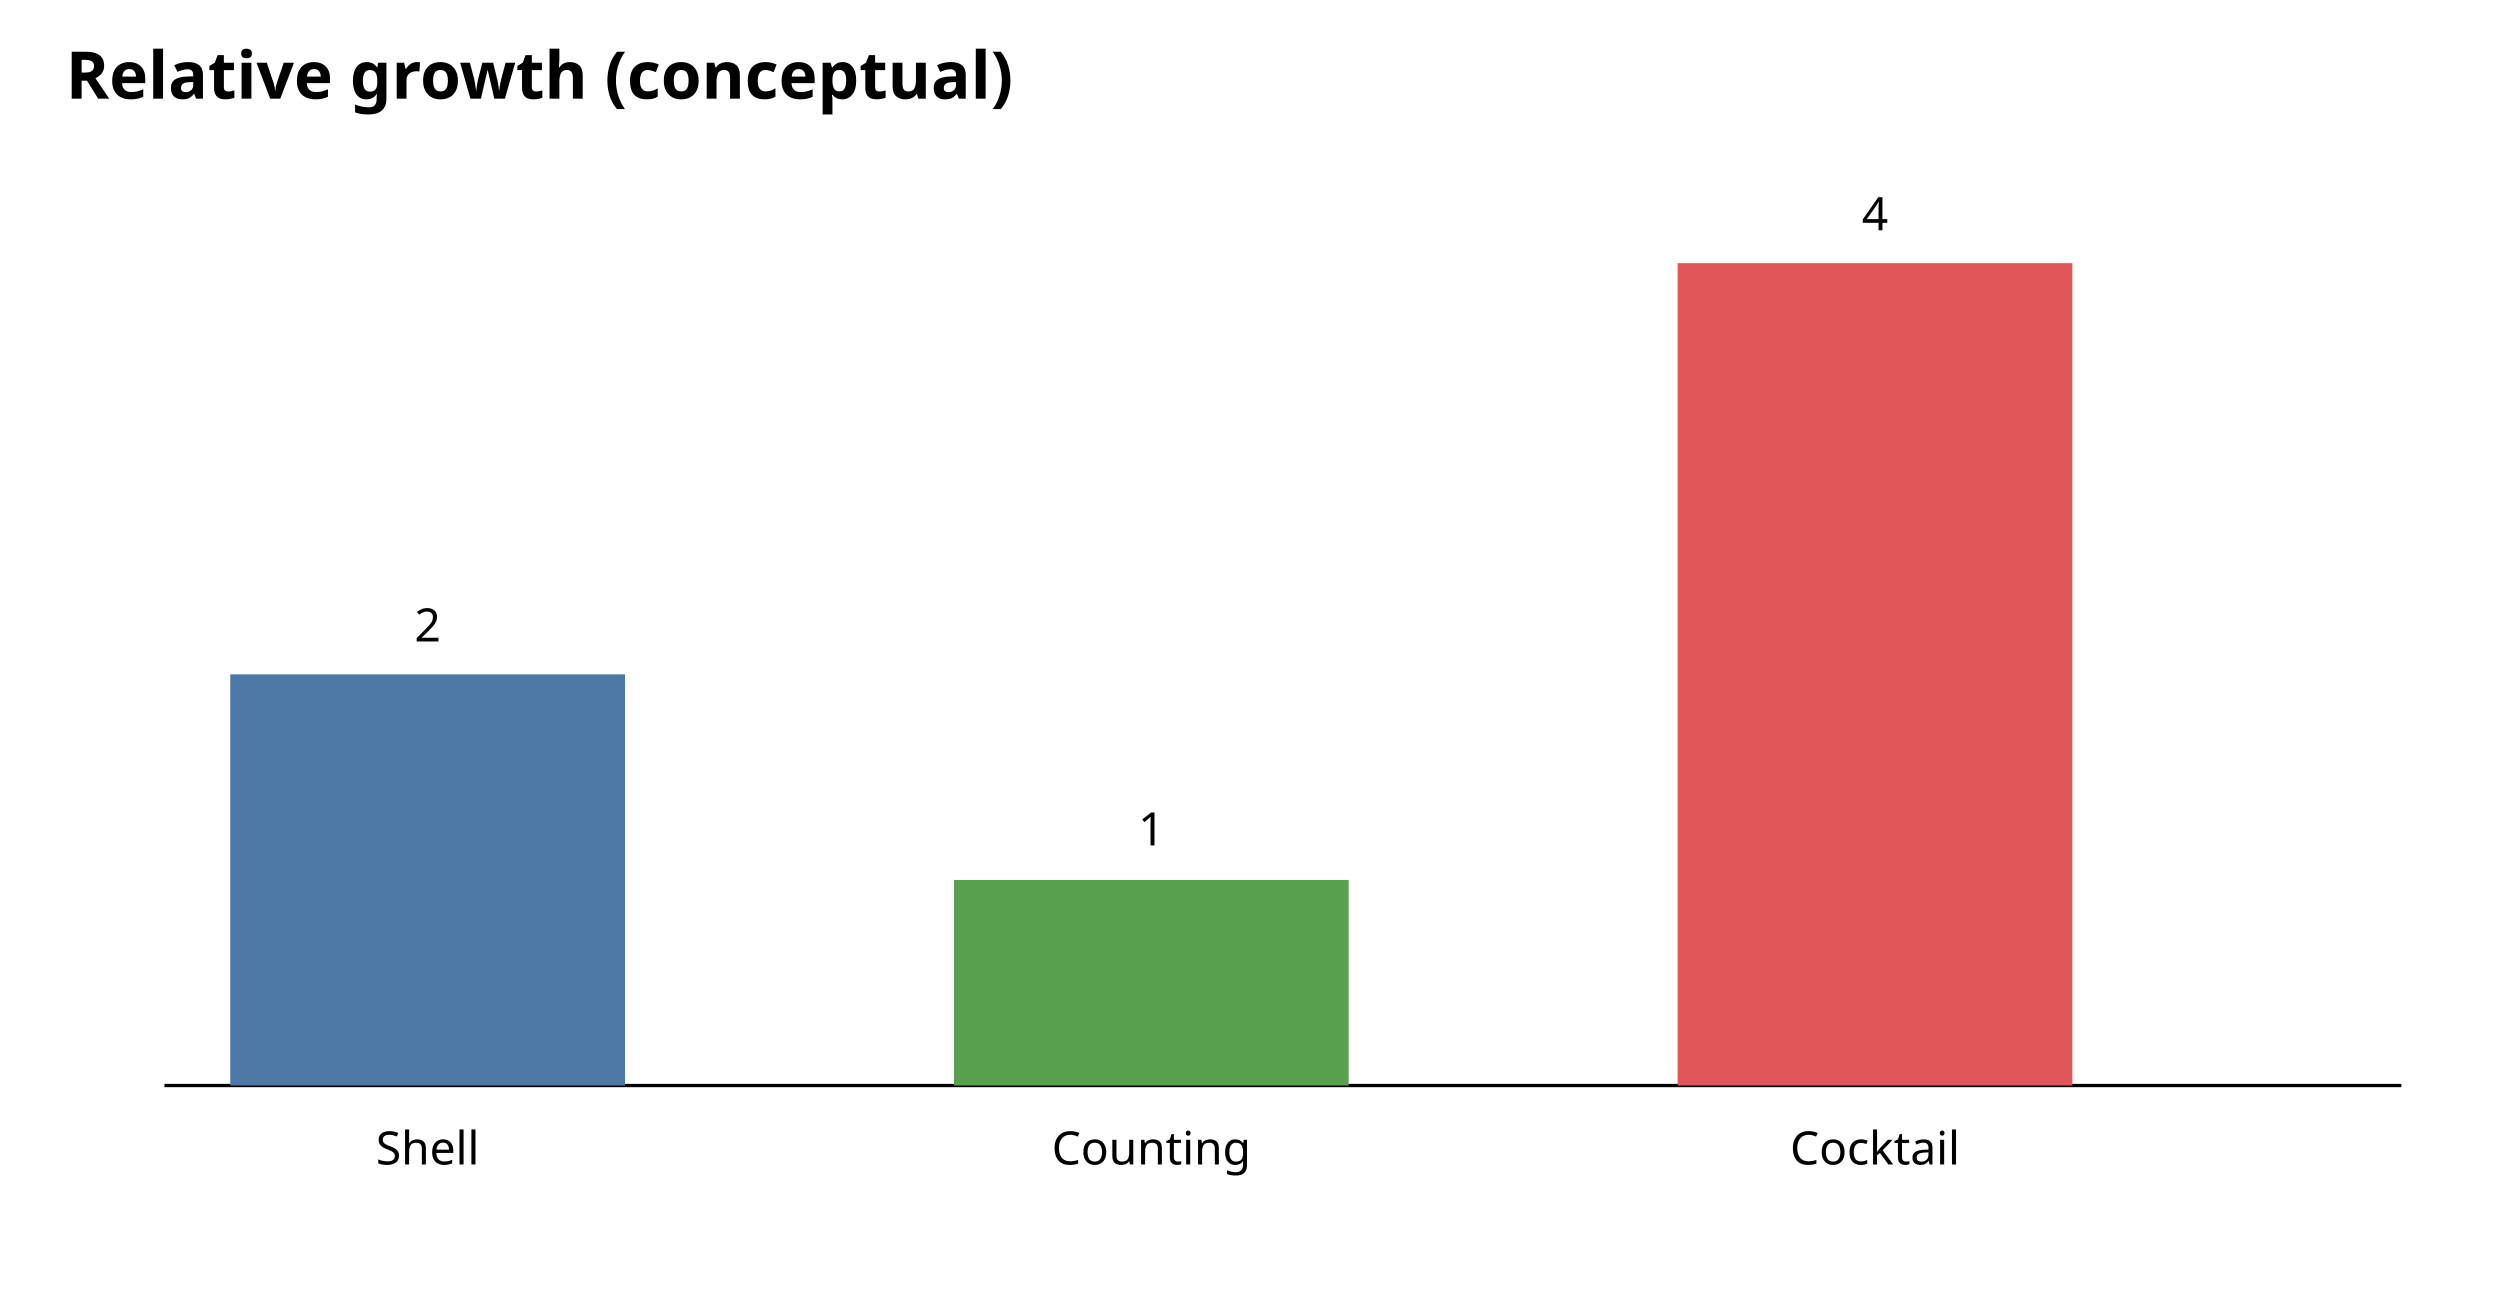
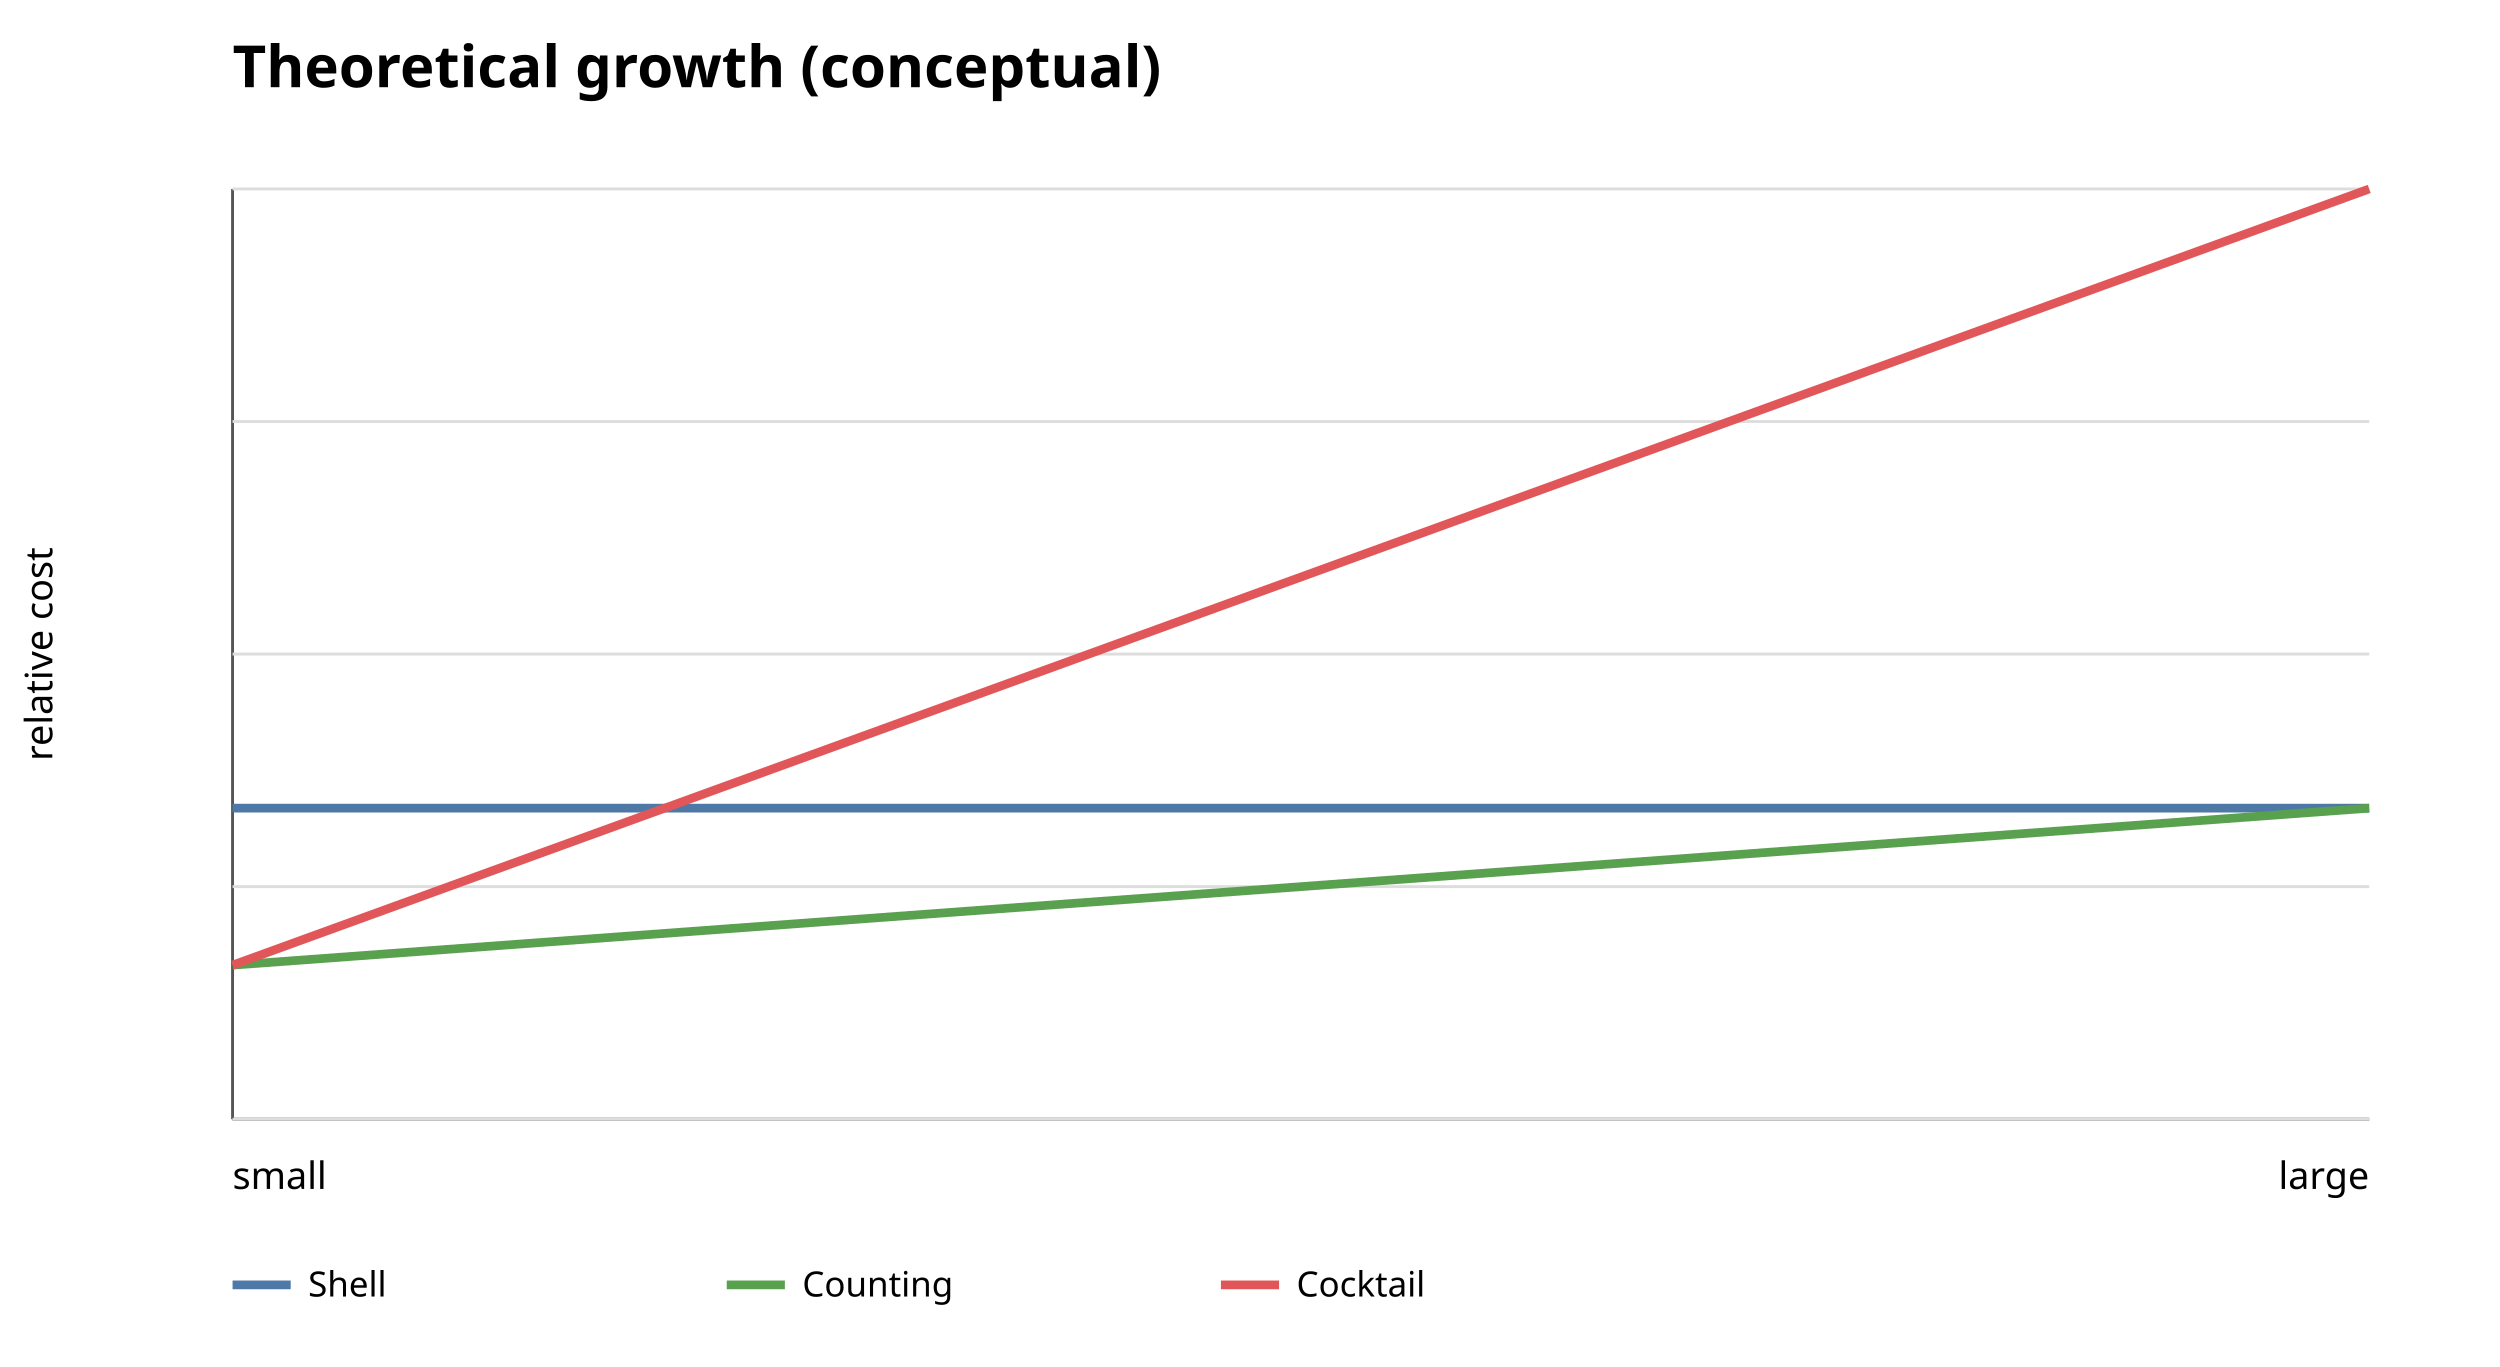
- <svg xmlns="http://www.w3.org/2000/svg" viewBox="0 0 760 400">
-   <style>text{font:14px sans-serif}.title{font-size:20px;font-weight:bold}</style>
-   <text class="title" x="20" y="30">Relative growth (conceptual)</text>
-   <line x1="50" y1="330" x2="730" y2="330" stroke="black" />
-   <rect x="70" y="205" width="120" height="125" fill="#4e79a7" />
-   <rect x="290" y="267.5" width="120" height="62.5" fill="#59a14f" />
-   <rect x="510" y="80" width="120" height="250" fill="#e15759" />
-   <text x="130" y="354" text-anchor="middle">Shell</text>
-   <text x="350" y="354" text-anchor="middle">Counting</text>
-   <text x="570" y="354" text-anchor="middle">Cocktail</text>
-   <text x="130" y="195" text-anchor="middle">2</text>
-   <text x="350" y="257" text-anchor="middle">1</text>
-   <text x="570" y="70" text-anchor="middle">4</text>
+ <svg xmlns="http://www.w3.org/2000/svg" viewBox="0 0 860 470">
+   <style>text{font:13px sans-serif}.title{font-size:20px;font-weight:bold}.axis{stroke:#555}.grid{stroke:#ddd}.legend{font-size:12px}</style>
+   <text class="title" x="80" y="30">Theoretical growth (conceptual)</text>
+   <text transform="translate(18 225) rotate(-90)" text-anchor="middle">relative cost</text>
+   <line class="axis" x1="80" y1="65" x2="80" y2="385" />
+   <line class="axis" x1="80" y1="385" x2="815" y2="385" />
+   <line class="grid" x1="80" y1="385" x2="815" y2="385" />
+   <line class="grid" x1="80" y1="305" x2="815" y2="305" />
+   <line class="grid" x1="80" y1="225" x2="815" y2="225" />
+   <line class="grid" x1="80" y1="145" x2="815" y2="145" />
+   <line class="grid" x1="80" y1="65" x2="815" y2="65" />
+   <polyline fill="none" stroke="#4e79a7" stroke-width="3" points="80,278 815,278" />
+   <polyline fill="none" stroke="#59a14f" stroke-width="3" points="80,332 815,278" />
+   <polyline fill="none" stroke="#e15759" stroke-width="3" points="80,332 815,65" />
+   <text x="80" y="409">small</text>
+   <text x="815" y="409" text-anchor="end">large</text>
+   <line x1="80" y1="442" x2="100" y2="442" stroke="#4e79a7" stroke-width="3" />
+   <text class="legend" x="106" y="446">Shell</text>
+   <line x1="250" y1="442" x2="270" y2="442" stroke="#59a14f" stroke-width="3" />
+   <text class="legend" x="276" y="446">Counting</text>
+   <line x1="420" y1="442" x2="440" y2="442" stroke="#e15759" stroke-width="3" />
+   <text class="legend" x="446" y="446">Cocktail</text>
</svg>
